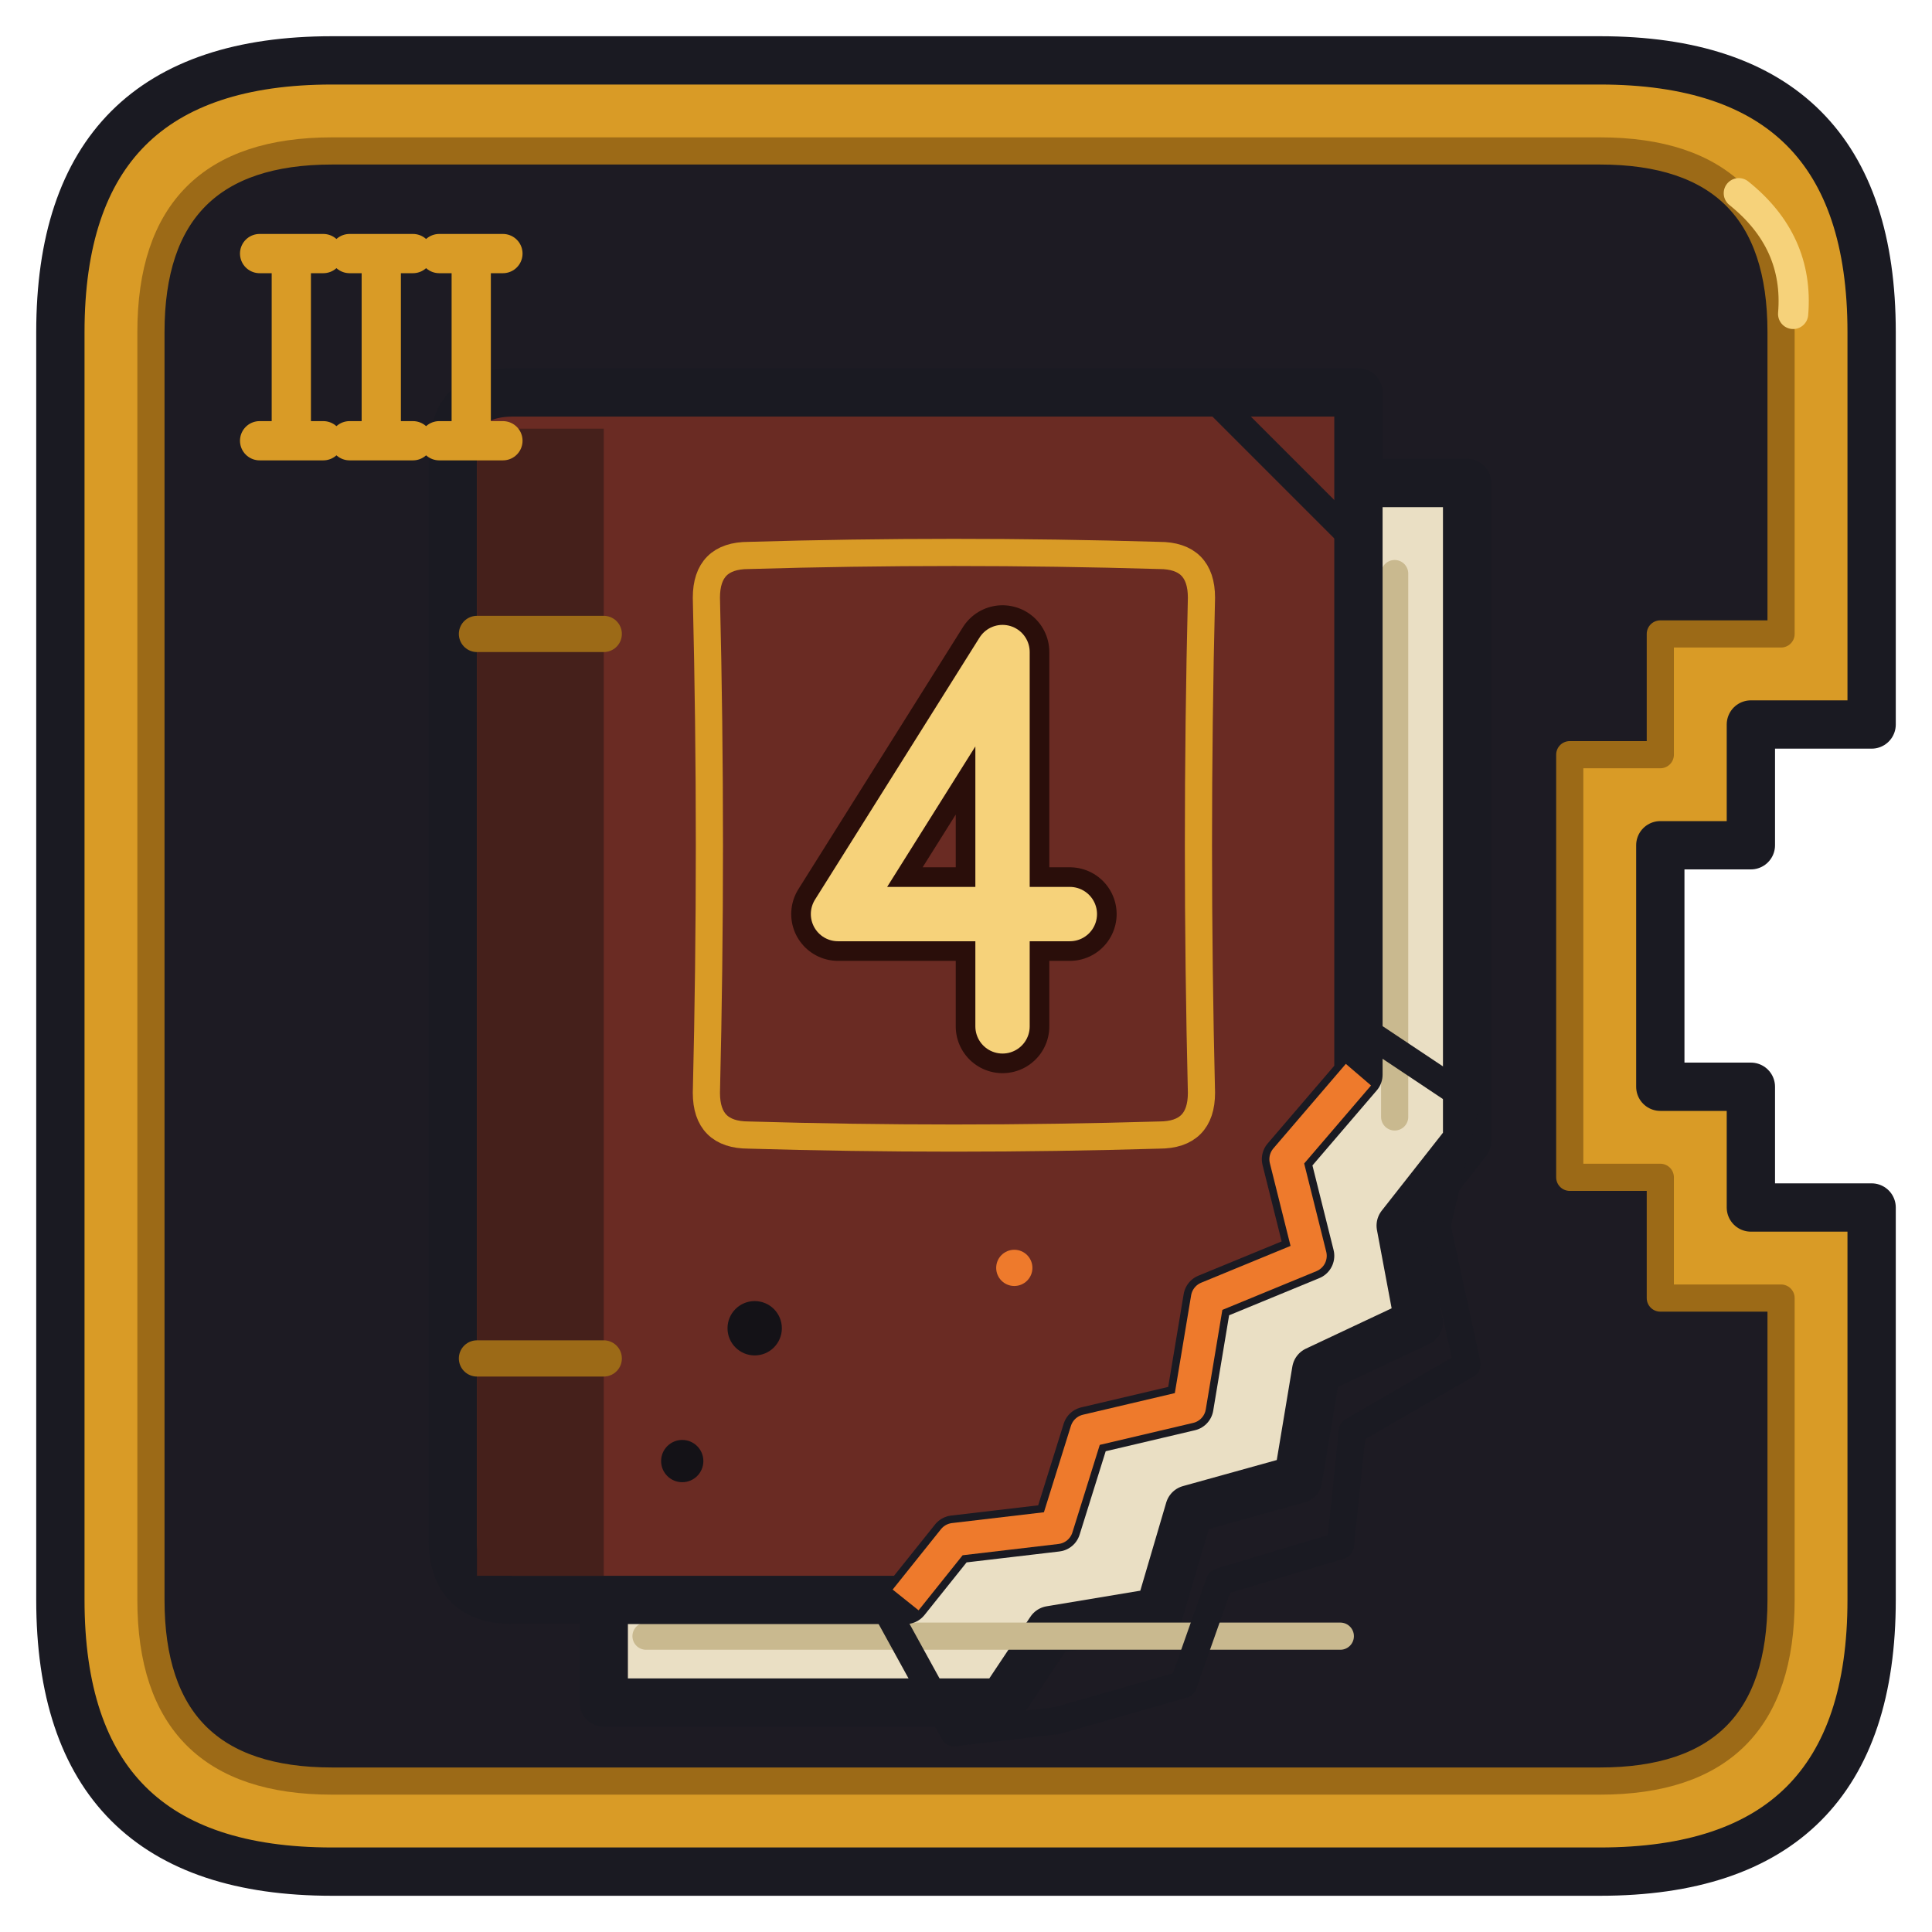
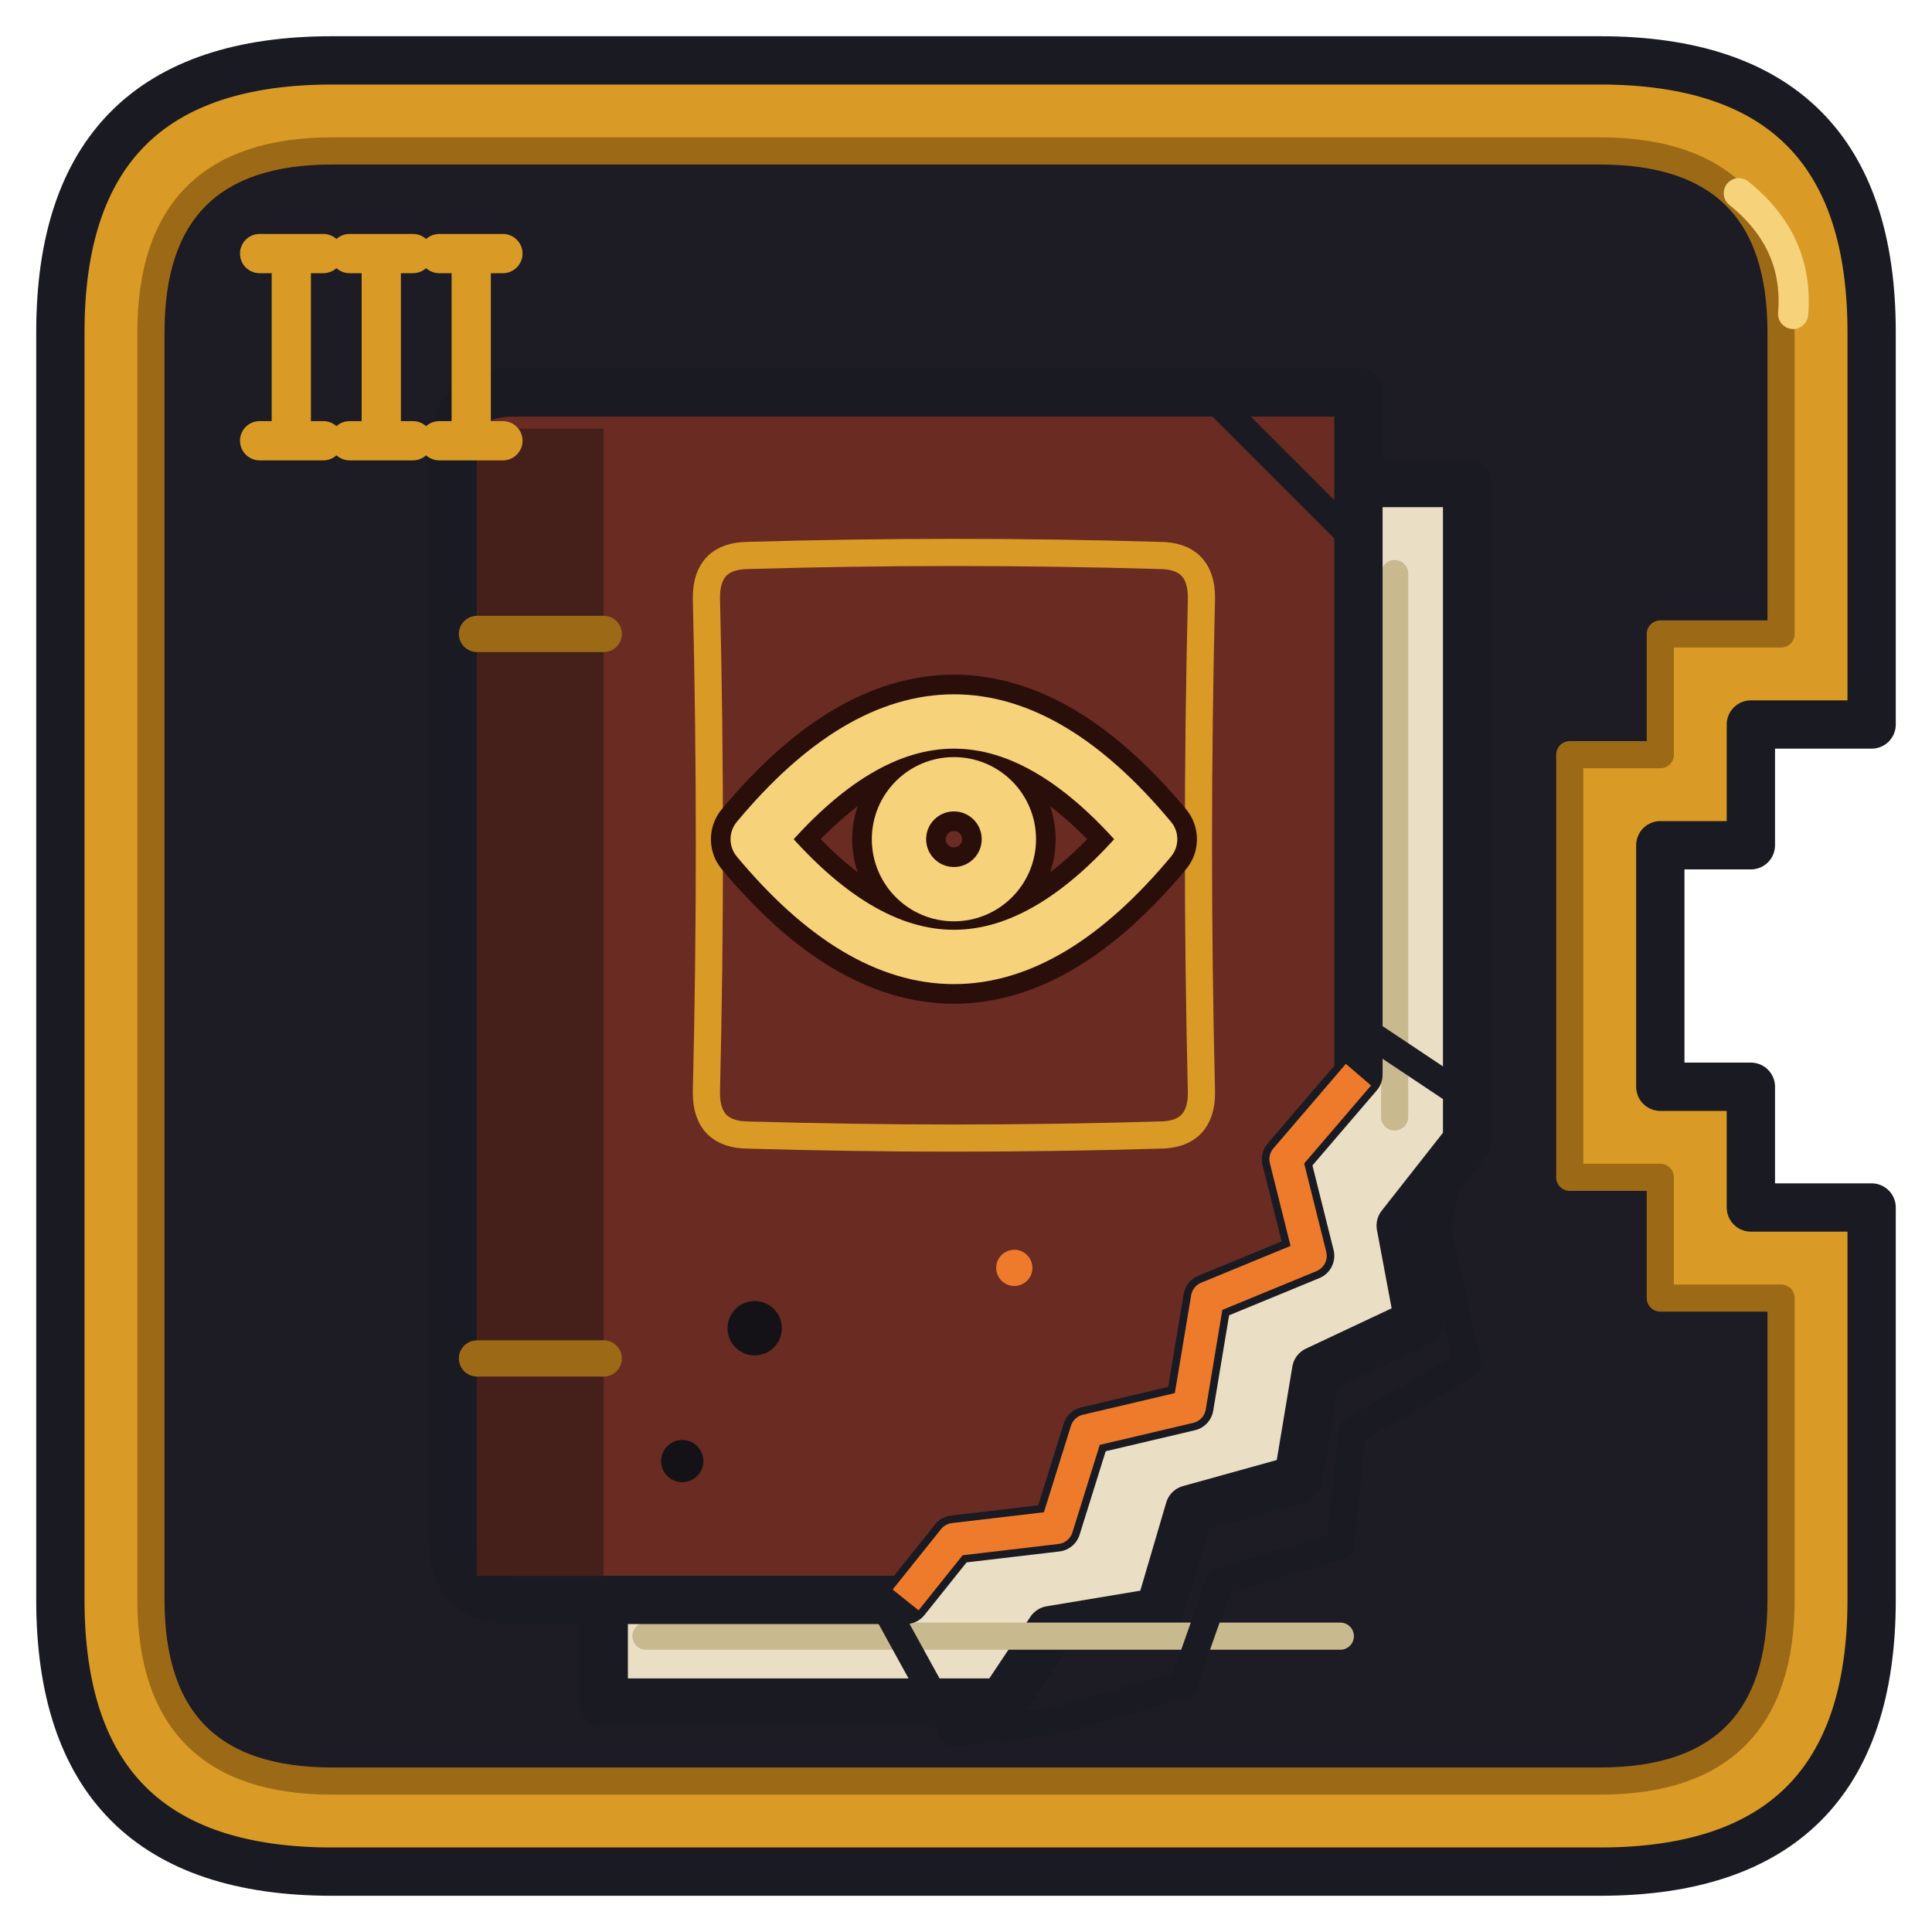
<svg xmlns="http://www.w3.org/2000/svg" viewBox="0 0 64 64" width="64" height="64">
  <path d="M11 2H53Q62 2 62 11V24H58V28H55V36H58V40H62V53Q62 62 53 62H11Q2 62 2 53V11Q2 2 11 2Z" fill="#D99B26" stroke="#1A1A22" stroke-width="1.6" stroke-linejoin="round" stroke-linecap="round" />
  <path d="M11 5H53Q59 5 59 11V21H55V25H52V39H55V43H59V53Q59 59 53 59H11Q5 59 5 53V11Q5 5 11 5Z" fill="#1d1b23" stroke="#9c6a17" stroke-width=".9" stroke-linejoin="round" />
  <path d="M57.6 6.4Q59.6 8 59.4 10.4" fill="none" stroke="#f6d27a" stroke-width="1" stroke-linecap="round" />
  <g>
    <path d="M20 16H48.6V37.8L46.4 40.6L47 43.8L43.6 45.4L43 49L39.4 50L38.4 53.4L34.8 54L33.2 56.4H20Z" fill="#eadfc4" stroke="#1A1A22" stroke-width="1.6" stroke-linejoin="round" stroke-linecap="round" />
    <path d="M46.2 19V37M44.4 54.2H21.4" stroke="#c9b98f" stroke-width="0.9" stroke-linejoin="round" stroke-linecap="round" fill="none" />
    <path d="M45 34L48.6 36.4L47.6 40.6L48.6 45.2L44.8 47.4L44.4 51.2L40.4 52.4L39.2 55.8L35 57L31.6 57.4L29.4 53.4Z" fill="none" stroke="#1A1A22" stroke-width="0.9" stroke-linejoin="round" stroke-linecap="round" />
    <path d="M17 13H45V35.6L42.6 38.4L43.4 41.6L40 43L39.4 46.6L36 47.4L35 50.6L31.6 51L30 53H17Q15 53 15 51V15Q15 13 17 13Z" fill="#6a2b23" stroke="#1A1A22" stroke-width="1.6" stroke-linejoin="round" stroke-linecap="round" />
    <path d="M45 35.6L42.6 38.4L43.4 41.6L40 43L39.4 46.6L36 47.4L35 50.6L31.6 51L30 53" fill="none" stroke="#ee7a2c" stroke-width="1.1" stroke-linejoin="round" />
    <path d="M15.8 14.2H20V52.2H15.8Z" fill="#45201b" />
    <path d="M15.8 21H20M15.8 45H20" stroke="#9c6a17" stroke-width="1.2" stroke-linejoin="round" stroke-linecap="round" fill="none" />
    <path d="M40 13H45V18Z" fill="none" stroke="#1A1A22" stroke-width="0.9" stroke-linejoin="round" stroke-linecap="round" />
    <path d="M24.8 18.4Q31.6 18.2 38.4 18.4Q39.8 18.4 39.8 19.8Q39.6 28 39.8 36.2Q39.8 37.6 38.4 37.6Q31.6 37.8 24.8 37.6Q23.4 37.6 23.4 36.2Q23.6 28 23.4 19.8Q23.4 18.4 24.8 18.4Z" stroke="#D99B26" stroke-width="0.9" stroke-linejoin="round" stroke-linecap="round" fill="none" />
    <circle cx="25" cy="44" r=".9" fill="#141217" />
    <circle cx="33.6" cy="42" r=".6" fill="#ee7a2c" />
    <circle cx="22.6" cy="48.4" r=".7" fill="#141217" />
    <g class="relic-frag">
-       <path d="M33.21 34L33.21 21.6L27.76 30.28L35.44 30.28" fill="none" stroke-linecap="round" stroke-linejoin="round" stroke="#2a0e0a" stroke-width="3.1" />
-       <path d="M33.21 34L33.21 21.6L27.76 30.28L35.44 30.28" fill="none" stroke-linecap="round" stroke-linejoin="round" stroke="#f6d27a" stroke-width="1.8" />
+       <path d="M25.1 27.8Q31.6 20 38.1 27.8Q31.6 35.6 25.1 27.8ZM29.78 27.8A1.82 1.82 0 1 0 33.42 27.8A1.82 1.82 0 1 0 29.78 27.8Z" fill="none" stroke-linecap="round" stroke-linejoin="round" stroke="#2a0e0a" stroke-width="3.1" />
+       <path d="M25.1 27.8Q31.6 20 38.1 27.8Q31.6 35.6 25.1 27.8ZM29.78 27.8A1.82 1.82 0 1 0 33.42 27.8A1.82 1.82 0 1 0 29.78 27.8Z" fill="none" stroke-linecap="round" stroke-linejoin="round" stroke="#f6d27a" stroke-width="1.8" />
    </g>
  </g>
  <path d="M8.6 8.4L10.71 8.4M9.65 8.4L9.65 14.6M8.6 14.6L10.71 14.6M11.58 8.4L13.68 8.4M12.63 8.4L12.63 14.6M11.58 14.6L13.68 14.6M14.55 8.4L16.66 8.4M15.61 8.4L15.61 14.6M14.55 14.6L16.66 14.6" fill="none" stroke="#D99B26" stroke-width="1.3" stroke-linecap="round" stroke-linejoin="round" />
</svg>
